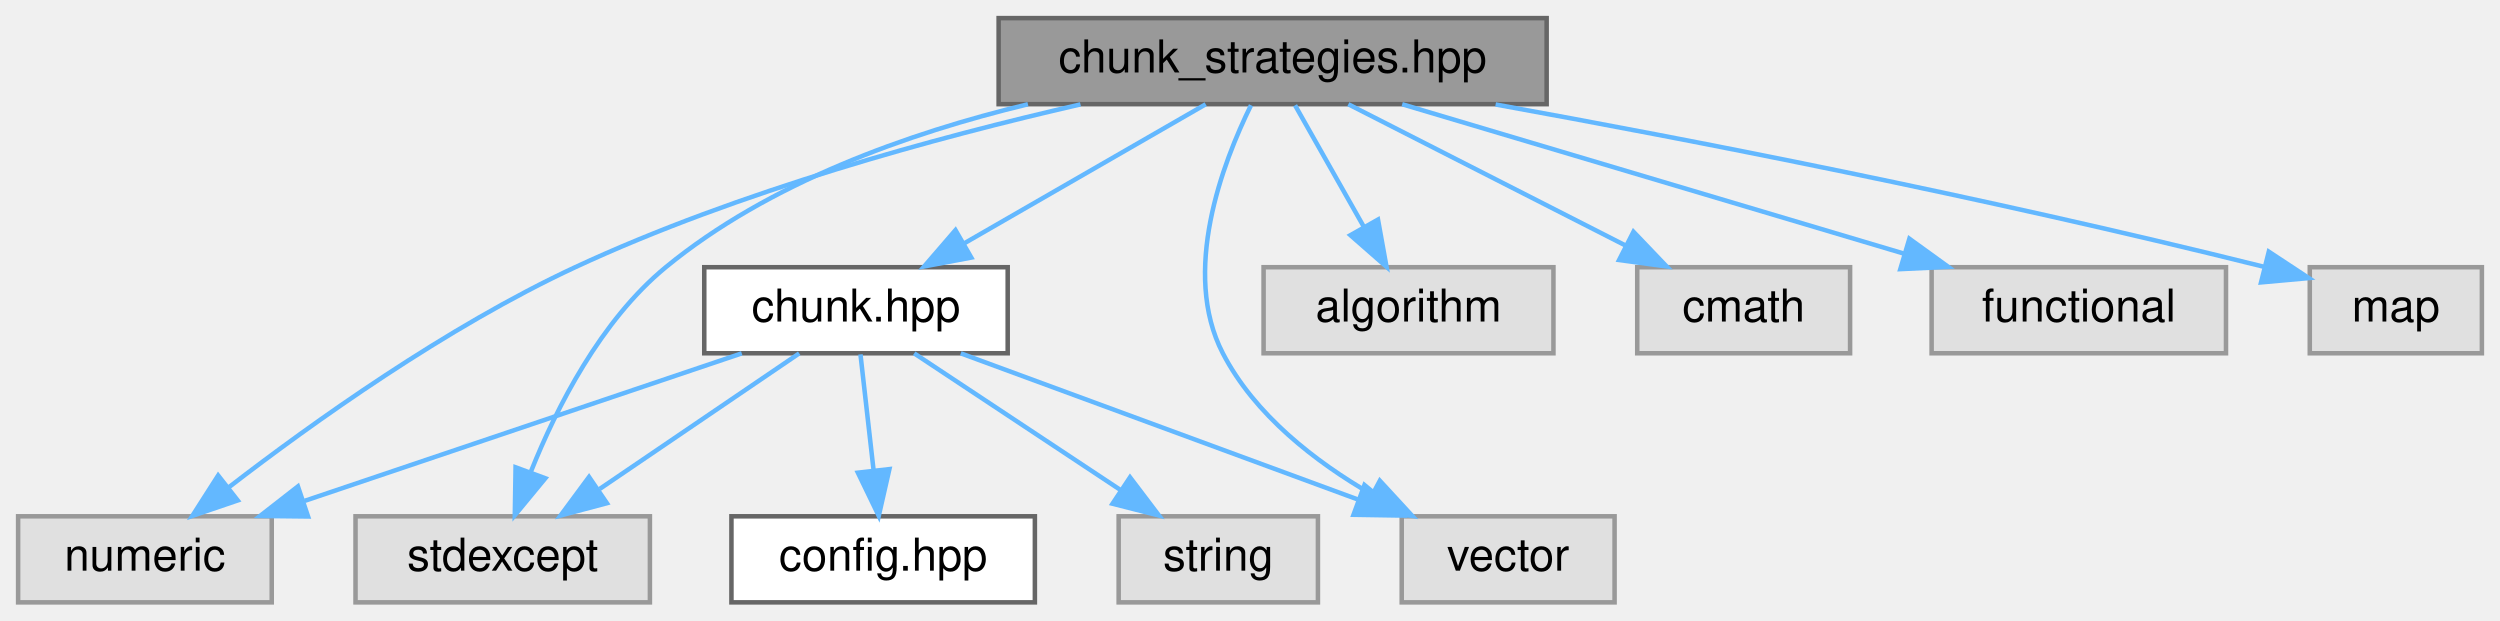
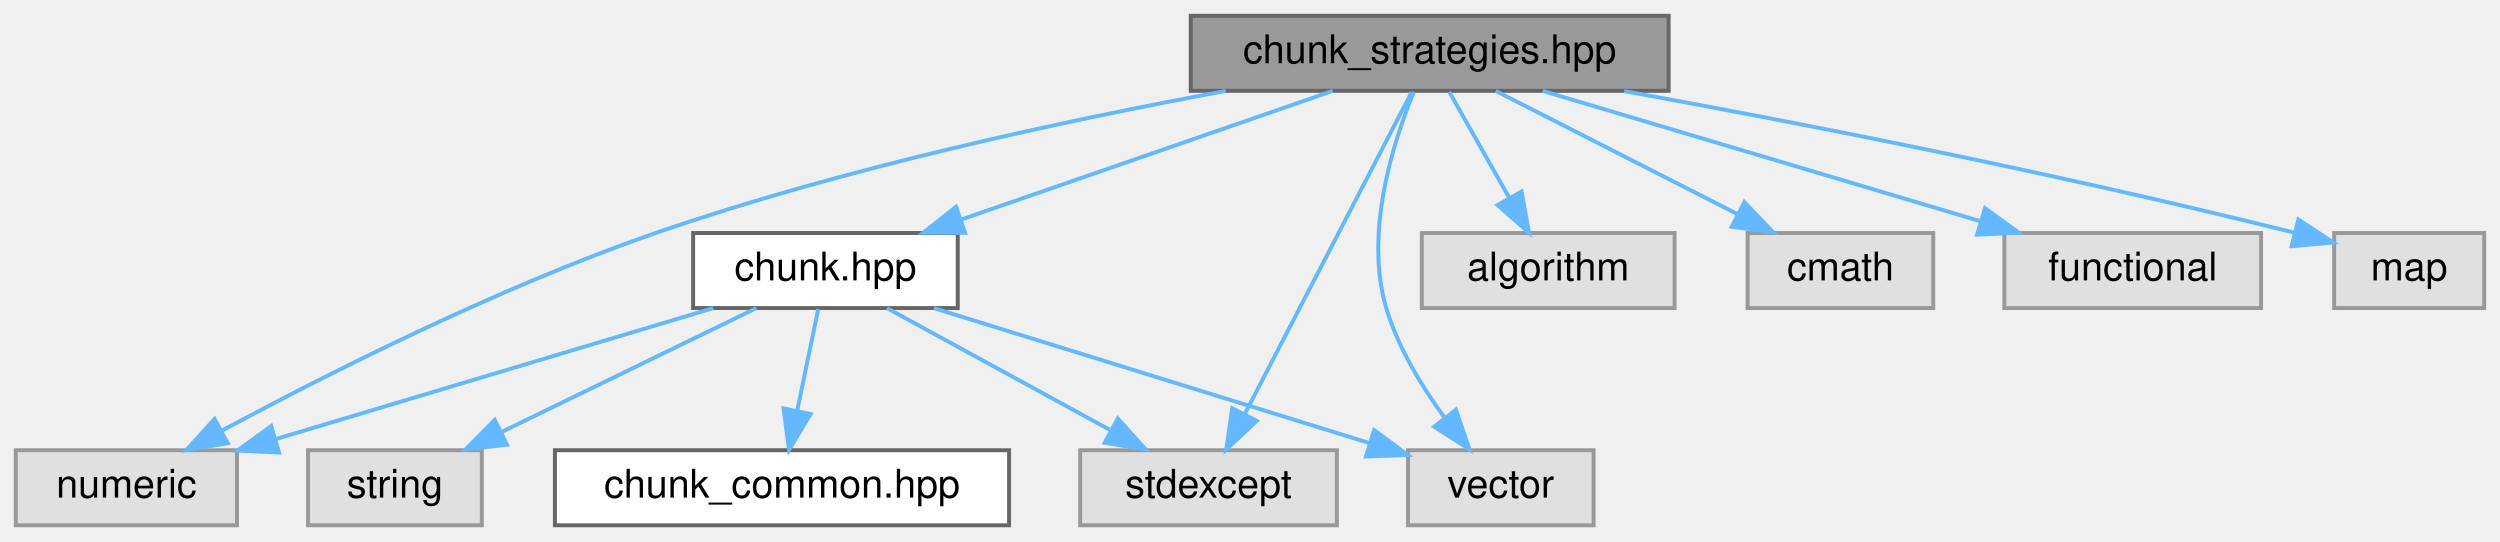
- <svg xmlns="http://www.w3.org/2000/svg" xmlns:xlink="http://www.w3.org/1999/xlink" width="552pt" height="137pt" viewBox="0.00 0.00 552.00 137.00">
+ <svg xmlns="http://www.w3.org/2000/svg" xmlns:xlink="http://www.w3.org/1999/xlink" width="633pt" height="137pt" viewBox="0.00 0.00 633.00 137.00">
  <g id="graph0" class="graph" transform="scale(1 1) rotate(0) translate(4 133)">
    <g id="Node000001" class="node">
      <g id="a_Node000001">
        <a xlink:title="Defines various strategies for chunking data based on different criteria.">
-           <polygon fill="#999999" stroke="#666666" points="337.5,-129 216.5,-129 216.5,-110 337.5,-110 337.5,-129" />
-           <text text-anchor="middle" x="277" y="-117" font-family="Helvetica,sans-Serif" font-size="10.00">chunk_strategies.hpp</text>
+           <polygon fill="#999999" stroke="#666666" points="418.5,-129 297.5,-129 297.5,-110 418.5,-110 418.5,-129" />
+           <text text-anchor="middle" x="358" y="-117" font-family="Helvetica,sans-Serif" font-size="10.00">chunk_strategies.hpp</text>
        </a>
      </g>
    </g>
    <g id="Node000002" class="node">
      <g id="a_Node000002">
-         <a xlink:href="chunk_8hpp.html" target="_top" xlink:title="Template class for chunk-based data processing.">
-           <polygon fill="white" stroke="#666666" points="218.5,-74 151.5,-74 151.5,-55 218.5,-55 218.5,-74" />
-           <text text-anchor="middle" x="185" y="-62" font-family="Helvetica,sans-Serif" font-size="10.00">chunk.hpp</text>
+         <a xlink:href="chunk_8hpp.html" target="_top" xlink:title=" ">
+           <polygon fill="white" stroke="#666666" points="238.5,-74 171.5,-74 171.5,-55 238.5,-55 238.5,-74" />
+           <text text-anchor="middle" x="205" y="-62" font-family="Helvetica,sans-Serif" font-size="10.00">chunk.hpp</text>
        </a>
      </g>
    </g>
    <g id="edge1_Node000001_Node000002" class="edge">
      <g id="a_edge1_Node000001_Node000002">
        <a xlink:title=" ">
-           <path fill="none" stroke="#63b8ff" d="M262.22,-109.98C247.82,-101.69 225.69,-88.94 208.81,-79.22" />
-           <polygon fill="#63b8ff" stroke="#63b8ff" points="210.46,-76.13 200.05,-74.17 206.97,-82.19 210.46,-76.13" />
+           <path fill="none" stroke="#63b8ff" d="M333.42,-109.98C307.95,-101.16 267.96,-87.31 239.37,-77.41" />
+           <polygon fill="#63b8ff" stroke="#63b8ff" points="240.37,-74.05 229.77,-74.08 238.08,-80.66 240.37,-74.05" />
        </a>
      </g>
    </g>
-     <g id="Node000003" class="node">
-       <g id="a_Node000003">
+     <g id="Node000004" class="node">
+       <g id="a_Node000004">
        <a xlink:title=" ">
          <polygon fill="#e0e0e0" stroke="#999999" points="56,-19 0,-19 0,0 56,0 56,-19" />
          <text text-anchor="middle" x="28" y="-7" font-family="Helvetica,sans-Serif" font-size="10.00">numeric</text>
        </a>
      </g>
    </g>
-     <g id="edge11_Node000001_Node000003" class="edge">
-       <g id="a_edge11_Node000001_Node000003">
+     <g id="edge11_Node000001_Node000004" class="edge">
+       <g id="a_edge11_Node000001_Node000004">
        <a xlink:title=" ">
-           <path fill="none" stroke="#63b8ff" d="M234.57,-109.95C202.91,-102.7 159.09,-90.78 123,-74 94.56,-60.77 65.01,-39.66 46.57,-25.45" />
-           <polygon fill="#63b8ff" stroke="#63b8ff" points="48.49,-22.51 38.46,-19.09 44.17,-28.02 48.49,-22.51" />
+           <path fill="none" stroke="#63b8ff" d="M306.38,-109.98C266.35,-102.61 209.82,-90.53 162,-74 122.13,-60.21 78.39,-38.06 52.08,-23.9" />
+           <polygon fill="#63b8ff" stroke="#63b8ff" points="53.67,-20.78 43.21,-19.07 50.32,-26.92 53.67,-20.78" />
        </a>
      </g>
    </g>
-     <g id="Node000004" class="node">
-       <g id="a_Node000004">
+     <g id="Node000005" class="node">
+       <g id="a_Node000005">
        <a xlink:title=" ">
-           <polygon fill="#e0e0e0" stroke="#999999" points="139.5,-19 74.5,-19 74.5,0 139.5,0 139.5,-19" />
-           <text text-anchor="middle" x="107" y="-7" font-family="Helvetica,sans-Serif" font-size="10.00">stdexcept</text>
+           <polygon fill="#e0e0e0" stroke="#999999" points="334.5,-19 269.5,-19 269.5,0 334.5,0 334.5,-19" />
+           <text text-anchor="middle" x="302" y="-7" font-family="Helvetica,sans-Serif" font-size="10.00">stdexcept</text>
        </a>
      </g>
    </g>
-     <g id="edge12_Node000001_Node000004" class="edge">
-       <g id="a_edge12_Node000001_Node000004">
+     <g id="edge12_Node000001_Node000005" class="edge">
+       <g id="a_edge12_Node000001_Node000005">
        <a xlink:title=" ">
-           <path fill="none" stroke="#63b8ff" d="M222.97,-109.98C196.59,-103.62 165.73,-92.68 143,-74 128.64,-62.2 118.92,-43.09 113.24,-28.91" />
-           <polygon fill="#63b8ff" stroke="#63b8ff" points="116.41,-27.4 109.67,-19.23 109.84,-29.82 116.41,-27.4" />
+           <path fill="none" stroke="#63b8ff" d="M353.42,-109.66C344.22,-91.93 323.38,-51.73 311.24,-28.32" />
+           <polygon fill="#63b8ff" stroke="#63b8ff" points="314.2,-26.42 306.49,-19.16 307.99,-29.65 314.2,-26.42" />
+         </a>
+       </g>
+     </g>
+     <g id="Node000007" class="node">
+       <g id="a_Node000007">
+         <a xlink:title=" ">
+           <polygon fill="#e0e0e0" stroke="#999999" points="399.5,-19 352.5,-19 352.5,0 399.5,0 399.5,-19" />
+           <text text-anchor="middle" x="376" y="-7" font-family="Helvetica,sans-Serif" font-size="10.00">vector</text>
+         </a>
+       </g>
+     </g>
+     <g id="edge13_Node000001_Node000007" class="edge">
+       <g id="a_edge13_Node000001_Node000007">
+         <a xlink:title=" ">
+           <path fill="none" stroke="#63b8ff" d="M353.98,-109.72C348.86,-97.33 341.33,-74.09 347,-55 349.98,-44.98 356,-35.11 361.79,-27.22" />
+           <polygon fill="#63b8ff" stroke="#63b8ff" points="364.63,-29.28 368.06,-19.25 359.13,-24.95 364.63,-29.28" />
+         </a>
+       </g>
+     </g>
+     <g id="Node000008" class="node">
+       <g id="a_Node000008">
+         <a xlink:title=" ">
+           <polygon fill="#e0e0e0" stroke="#999999" points="420,-74 356,-74 356,-55 420,-55 420,-74" />
+           <text text-anchor="middle" x="388" y="-62" font-family="Helvetica,sans-Serif" font-size="10.00">algorithm</text>
+         </a>
+       </g>
+     </g>
+     <g id="edge7_Node000001_Node000008" class="edge">
+       <g id="a_edge7_Node000001_Node000008">
+         <a xlink:title=" ">
+           <path fill="none" stroke="#63b8ff" d="M362.95,-109.75C367.06,-102.49 373.03,-91.95 378.1,-82.98" />
+           <polygon fill="#63b8ff" stroke="#63b8ff" points="381.26,-84.52 383.14,-74.09 375.17,-81.07 381.26,-84.52" />
+         </a>
+       </g>
+     </g>
+     <g id="Node000009" class="node">
+       <g id="a_Node000009">
+         <a xlink:title=" ">
+           <polygon fill="#e0e0e0" stroke="#999999" points="485.5,-74 438.5,-74 438.5,-55 485.5,-55 485.5,-74" />
+           <text text-anchor="middle" x="462" y="-62" font-family="Helvetica,sans-Serif" font-size="10.00">cmath</text>
+         </a>
+       </g>
+     </g>
+     <g id="edge8_Node000001_Node000009" class="edge">
+       <g id="a_edge8_Node000001_Node000009">
+         <a xlink:title=" ">
+           <path fill="none" stroke="#63b8ff" d="M374.71,-109.98C391.21,-101.57 416.7,-88.59 435.88,-78.81" />
+           <polygon fill="#63b8ff" stroke="#63b8ff" points="437.67,-81.83 444.99,-74.17 434.49,-75.59 437.67,-81.83" />
+         </a>
+       </g>
+     </g>
+     <g id="Node000010" class="node">
+       <g id="a_Node000010">
+         <a xlink:title=" ">
+           <polygon fill="#e0e0e0" stroke="#999999" points="568.5,-74 503.5,-74 503.5,-55 568.5,-55 568.5,-74" />
+           <text text-anchor="middle" x="536" y="-62" font-family="Helvetica,sans-Serif" font-size="10.00">functional</text>
+         </a>
+       </g>
+     </g>
+     <g id="edge9_Node000001_Node000010" class="edge">
+       <g id="a_edge9_Node000001_Node000010">
+         <a xlink:title=" ">
+           <path fill="none" stroke="#63b8ff" d="M386.6,-109.98C416.61,-101.05 463.98,-86.94 497.32,-77.02" />
+           <polygon fill="#63b8ff" stroke="#63b8ff" points="498.59,-80.29 507.18,-74.08 496.59,-73.58 498.59,-80.29" />
+         </a>
+       </g>
+     </g>
+     <g id="Node000011" class="node">
+       <g id="a_Node000011">
+         <a xlink:title=" ">
+           <polygon fill="#e0e0e0" stroke="#999999" points="625,-74 587,-74 587,-55 625,-55 625,-74" />
+           <text text-anchor="middle" x="606" y="-62" font-family="Helvetica,sans-Serif" font-size="10.00">map</text>
+         </a>
+       </g>
+     </g>
+     <g id="edge10_Node000001_Node000011" class="edge">
+       <g id="a_edge10_Node000001_Node000011">
+         <a xlink:title=" ">
+           <path fill="none" stroke="#63b8ff" d="M407.23,-109.93C449.83,-102.2 513.25,-89.95 576.97,-74.07" />
+           <polygon fill="#63b8ff" stroke="#63b8ff" points="577.95,-77.43 586.79,-71.6 576.24,-70.65 577.95,-77.43" />
+         </a>
+       </g>
+     </g>
+     <g id="Node000003" class="node">
+       <g id="a_Node000003">
+         <a xlink:href="chunk__common_8hpp.html" target="_top" xlink:title=" ">
+           <polygon fill="white" stroke="#666666" points="251.5,-19 136.5,-19 136.5,0 251.5,0 251.5,-19" />
+           <text text-anchor="middle" x="194" y="-7" font-family="Helvetica,sans-Serif" font-size="10.00">chunk_common.hpp</text>
+         </a>
+       </g>
+     </g>
+     <g id="edge2_Node000002_Node000003" class="edge">
+       <g id="a_edge2_Node000002_Node000003">
+         <a xlink:title=" ">
+           <path fill="none" stroke="#63b8ff" d="M203.18,-54.75C201.74,-47.8 199.68,-37.85 197.87,-29.13" />
+           <polygon fill="#63b8ff" stroke="#63b8ff" points="201.24,-28.17 195.78,-19.09 194.39,-29.59 201.24,-28.17" />
+         </a>
+       </g>
+     </g>
+     <g id="edge3_Node000002_Node000004" class="edge">
+       <g id="a_edge3_Node000002_Node000004">
+         <a xlink:title=" ">
+           <path fill="none" stroke="#63b8ff" d="M176.56,-54.98C146.54,-45.99 99.06,-31.78 65.88,-21.84" />
+           <polygon fill="#63b8ff" stroke="#63b8ff" points="66.66,-18.42 56.08,-18.91 64.65,-25.13 66.66,-18.42" />
+         </a>
+       </g>
+     </g>
+     <g id="edge4_Node000002_Node000005" class="edge">
+       <g id="a_edge4_Node000002_Node000005">
+         <a xlink:title=" ">
+           <path fill="none" stroke="#63b8ff" d="M220.58,-54.98C235.77,-46.69 259.1,-33.94 276.9,-24.22" />
+           <polygon fill="#63b8ff" stroke="#63b8ff" points="279.03,-27.04 286.13,-19.17 275.68,-20.89 279.03,-27.04" />
        </a>
      </g>
    </g>
    <g id="Node000006" class="node">
      <g id="a_Node000006">
        <a xlink:title=" ">
-           <polygon fill="#e0e0e0" stroke="#999999" points="352.5,-19 305.5,-19 305.5,0 352.5,0 352.5,-19" />
-           <text text-anchor="middle" x="329" y="-7" font-family="Helvetica,sans-Serif" font-size="10.00">vector</text>
-         </a>
-       </g>
-     </g>
-     <g id="edge13_Node000001_Node000006" class="edge">
-       <g id="a_edge13_Node000001_Node000006">
-         <a xlink:title=" ">
-           <path fill="none" stroke="#63b8ff" d="M272.22,-109.76C265.94,-97.01 256.74,-72.88 266,-55 273.04,-41.41 286.34,-31.09 298.92,-23.82" />
-           <polygon fill="#63b8ff" stroke="#63b8ff" points="300.67,-26.86 307.85,-19.07 297.38,-20.68 300.67,-26.86" />
-         </a>
-       </g>
-     </g>
-     <g id="Node000008" class="node">
-       <g id="a_Node000008">
-         <a xlink:title=" ">
-           <polygon fill="#e0e0e0" stroke="#999999" points="339,-74 275,-74 275,-55 339,-55 339,-74" />
-           <text text-anchor="middle" x="307" y="-62" font-family="Helvetica,sans-Serif" font-size="10.00">algorithm</text>
-         </a>
-       </g>
-     </g>
-     <g id="edge7_Node000001_Node000008" class="edge">
-       <g id="a_edge7_Node000001_Node000008">
-         <a xlink:title=" ">
-           <path fill="none" stroke="#63b8ff" d="M281.95,-109.75C286.06,-102.49 292.03,-91.95 297.1,-82.98" />
-           <polygon fill="#63b8ff" stroke="#63b8ff" points="300.26,-84.52 302.14,-74.09 294.17,-81.07 300.26,-84.52" />
-         </a>
-       </g>
-     </g>
-     <g id="Node000009" class="node">
-       <g id="a_Node000009">
-         <a xlink:title=" ">
-           <polygon fill="#e0e0e0" stroke="#999999" points="404.5,-74 357.5,-74 357.5,-55 404.5,-55 404.5,-74" />
-           <text text-anchor="middle" x="381" y="-62" font-family="Helvetica,sans-Serif" font-size="10.00">cmath</text>
-         </a>
-       </g>
-     </g>
-     <g id="edge8_Node000001_Node000009" class="edge">
-       <g id="a_edge8_Node000001_Node000009">
-         <a xlink:title=" ">
-           <path fill="none" stroke="#63b8ff" d="M293.71,-109.98C310.21,-101.57 335.7,-88.59 354.88,-78.81" />
-           <polygon fill="#63b8ff" stroke="#63b8ff" points="356.67,-81.83 363.99,-74.17 353.49,-75.59 356.67,-81.83" />
-         </a>
-       </g>
-     </g>
-     <g id="Node000010" class="node">
-       <g id="a_Node000010">
-         <a xlink:title=" ">
-           <polygon fill="#e0e0e0" stroke="#999999" points="487.5,-74 422.5,-74 422.5,-55 487.5,-55 487.5,-74" />
-           <text text-anchor="middle" x="455" y="-62" font-family="Helvetica,sans-Serif" font-size="10.00">functional</text>
-         </a>
-       </g>
-     </g>
-     <g id="edge9_Node000001_Node000010" class="edge">
-       <g id="a_edge9_Node000001_Node000010">
-         <a xlink:title=" ">
-           <path fill="none" stroke="#63b8ff" d="M305.6,-109.98C335.61,-101.05 382.98,-86.94 416.32,-77.02" />
-           <polygon fill="#63b8ff" stroke="#63b8ff" points="417.59,-80.29 426.18,-74.08 415.59,-73.58 417.59,-80.29" />
-         </a>
-       </g>
-     </g>
-     <g id="Node000011" class="node">
-       <g id="a_Node000011">
-         <a xlink:title=" ">
-           <polygon fill="#e0e0e0" stroke="#999999" points="544,-74 506,-74 506,-55 544,-55 544,-74" />
-           <text text-anchor="middle" x="525" y="-62" font-family="Helvetica,sans-Serif" font-size="10.00">map</text>
-         </a>
-       </g>
-     </g>
-     <g id="edge10_Node000001_Node000011" class="edge">
-       <g id="a_edge10_Node000001_Node000011">
-         <a xlink:title=" ">
-           <path fill="none" stroke="#63b8ff" d="M326.23,-109.93C368.83,-102.2 432.25,-89.95 495.97,-74.07" />
-           <polygon fill="#63b8ff" stroke="#63b8ff" points="496.95,-77.43 505.79,-71.6 495.24,-70.65 496.95,-77.43" />
-         </a>
-       </g>
-     </g>
-     <g id="edge2_Node000002_Node000003" class="edge">
-       <g id="a_edge2_Node000002_Node000003">
-         <a xlink:title=" ">
-           <path fill="none" stroke="#63b8ff" d="M159.78,-54.98C133.64,-46.16 92.6,-32.31 63.27,-22.41" />
-           <polygon fill="#63b8ff" stroke="#63b8ff" points="64.02,-18.96 53.42,-19.08 61.78,-25.6 64.02,-18.96" />
-         </a>
-       </g>
-     </g>
-     <g id="edge3_Node000002_Node000004" class="edge">
-       <g id="a_edge3_Node000002_Node000004">
-         <a xlink:title=" ">
-           <path fill="none" stroke="#63b8ff" d="M172.47,-54.98C160.6,-46.92 142.54,-34.65 128.39,-25.03" />
-           <polygon fill="#63b8ff" stroke="#63b8ff" points="130,-21.9 119.76,-19.17 126.06,-27.69 130,-21.9" />
-         </a>
-       </g>
-     </g>
-     <g id="Node000005" class="node">
-       <g id="a_Node000005">
-         <a xlink:title=" ">
-           <polygon fill="#e0e0e0" stroke="#999999" points="287,-19 243,-19 243,0 287,0 287,-19" />
-           <text text-anchor="middle" x="265" y="-7" font-family="Helvetica,sans-Serif" font-size="10.00">string</text>
-         </a>
-       </g>
-     </g>
-     <g id="edge4_Node000002_Node000005" class="edge">
-       <g id="a_edge4_Node000002_Node000005">
-         <a xlink:title=" ">
-           <path fill="none" stroke="#63b8ff" d="M197.85,-54.98C210.14,-46.84 228.91,-34.41 243.48,-24.76" />
-           <polygon fill="#63b8ff" stroke="#63b8ff" points="245.51,-27.61 251.91,-19.17 241.64,-21.78 245.51,-27.61" />
+           <polygon fill="#e0e0e0" stroke="#999999" points="118,-19 74,-19 74,0 118,0 118,-19" />
+           <text text-anchor="middle" x="96" y="-7" font-family="Helvetica,sans-Serif" font-size="10.00">string</text>
        </a>
      </g>
    </g>
    <g id="edge5_Node000002_Node000006" class="edge">
      <g id="a_edge5_Node000002_Node000006">
        <a xlink:title=" ">
-           <path fill="none" stroke="#63b8ff" d="M208.14,-54.98C231.82,-46.27 268.87,-32.63 295.71,-22.75" />
-           <polygon fill="#63b8ff" stroke="#63b8ff" points="297.27,-25.91 305.44,-19.17 294.85,-19.34 297.27,-25.91" />
-         </a>
-       </g>
-     </g>
-     <g id="Node000007" class="node">
-       <g id="a_Node000007">
-         <a xlink:href="config_8hpp.html" target="_top" xlink:title=" ">
-           <polygon fill="white" stroke="#666666" points="224.5,-19 157.5,-19 157.5,0 224.5,0 224.5,-19" />
-           <text text-anchor="middle" x="191" y="-7" font-family="Helvetica,sans-Serif" font-size="10.00">config.hpp</text>
+           <path fill="none" stroke="#63b8ff" d="M187.49,-54.98C170.03,-46.5 142.99,-33.35 122.83,-23.54" />
+           <polygon fill="#63b8ff" stroke="#63b8ff" points="124.36,-20.4 113.83,-19.17 121.29,-26.69 124.36,-20.4" />
        </a>
      </g>
    </g>
    <g id="edge6_Node000002_Node000007" class="edge">
      <g id="a_edge6_Node000002_Node000007">
        <a xlink:title=" ">
-           <path fill="none" stroke="#63b8ff" d="M185.99,-54.75C186.78,-47.8 187.9,-37.85 188.89,-29.13" />
-           <polygon fill="#63b8ff" stroke="#63b8ff" points="192.38,-29.42 190.03,-19.09 185.42,-28.63 192.38,-29.42" />
+           <path fill="none" stroke="#63b8ff" d="M232.47,-54.98C262.46,-45.69 310.48,-30.81 342.61,-20.85" />
+           <polygon fill="#63b8ff" stroke="#63b8ff" points="343.93,-24.1 352.45,-17.8 341.86,-17.42 343.93,-24.1" />
        </a>
      </g>
    </g>
  </g>
</svg>
